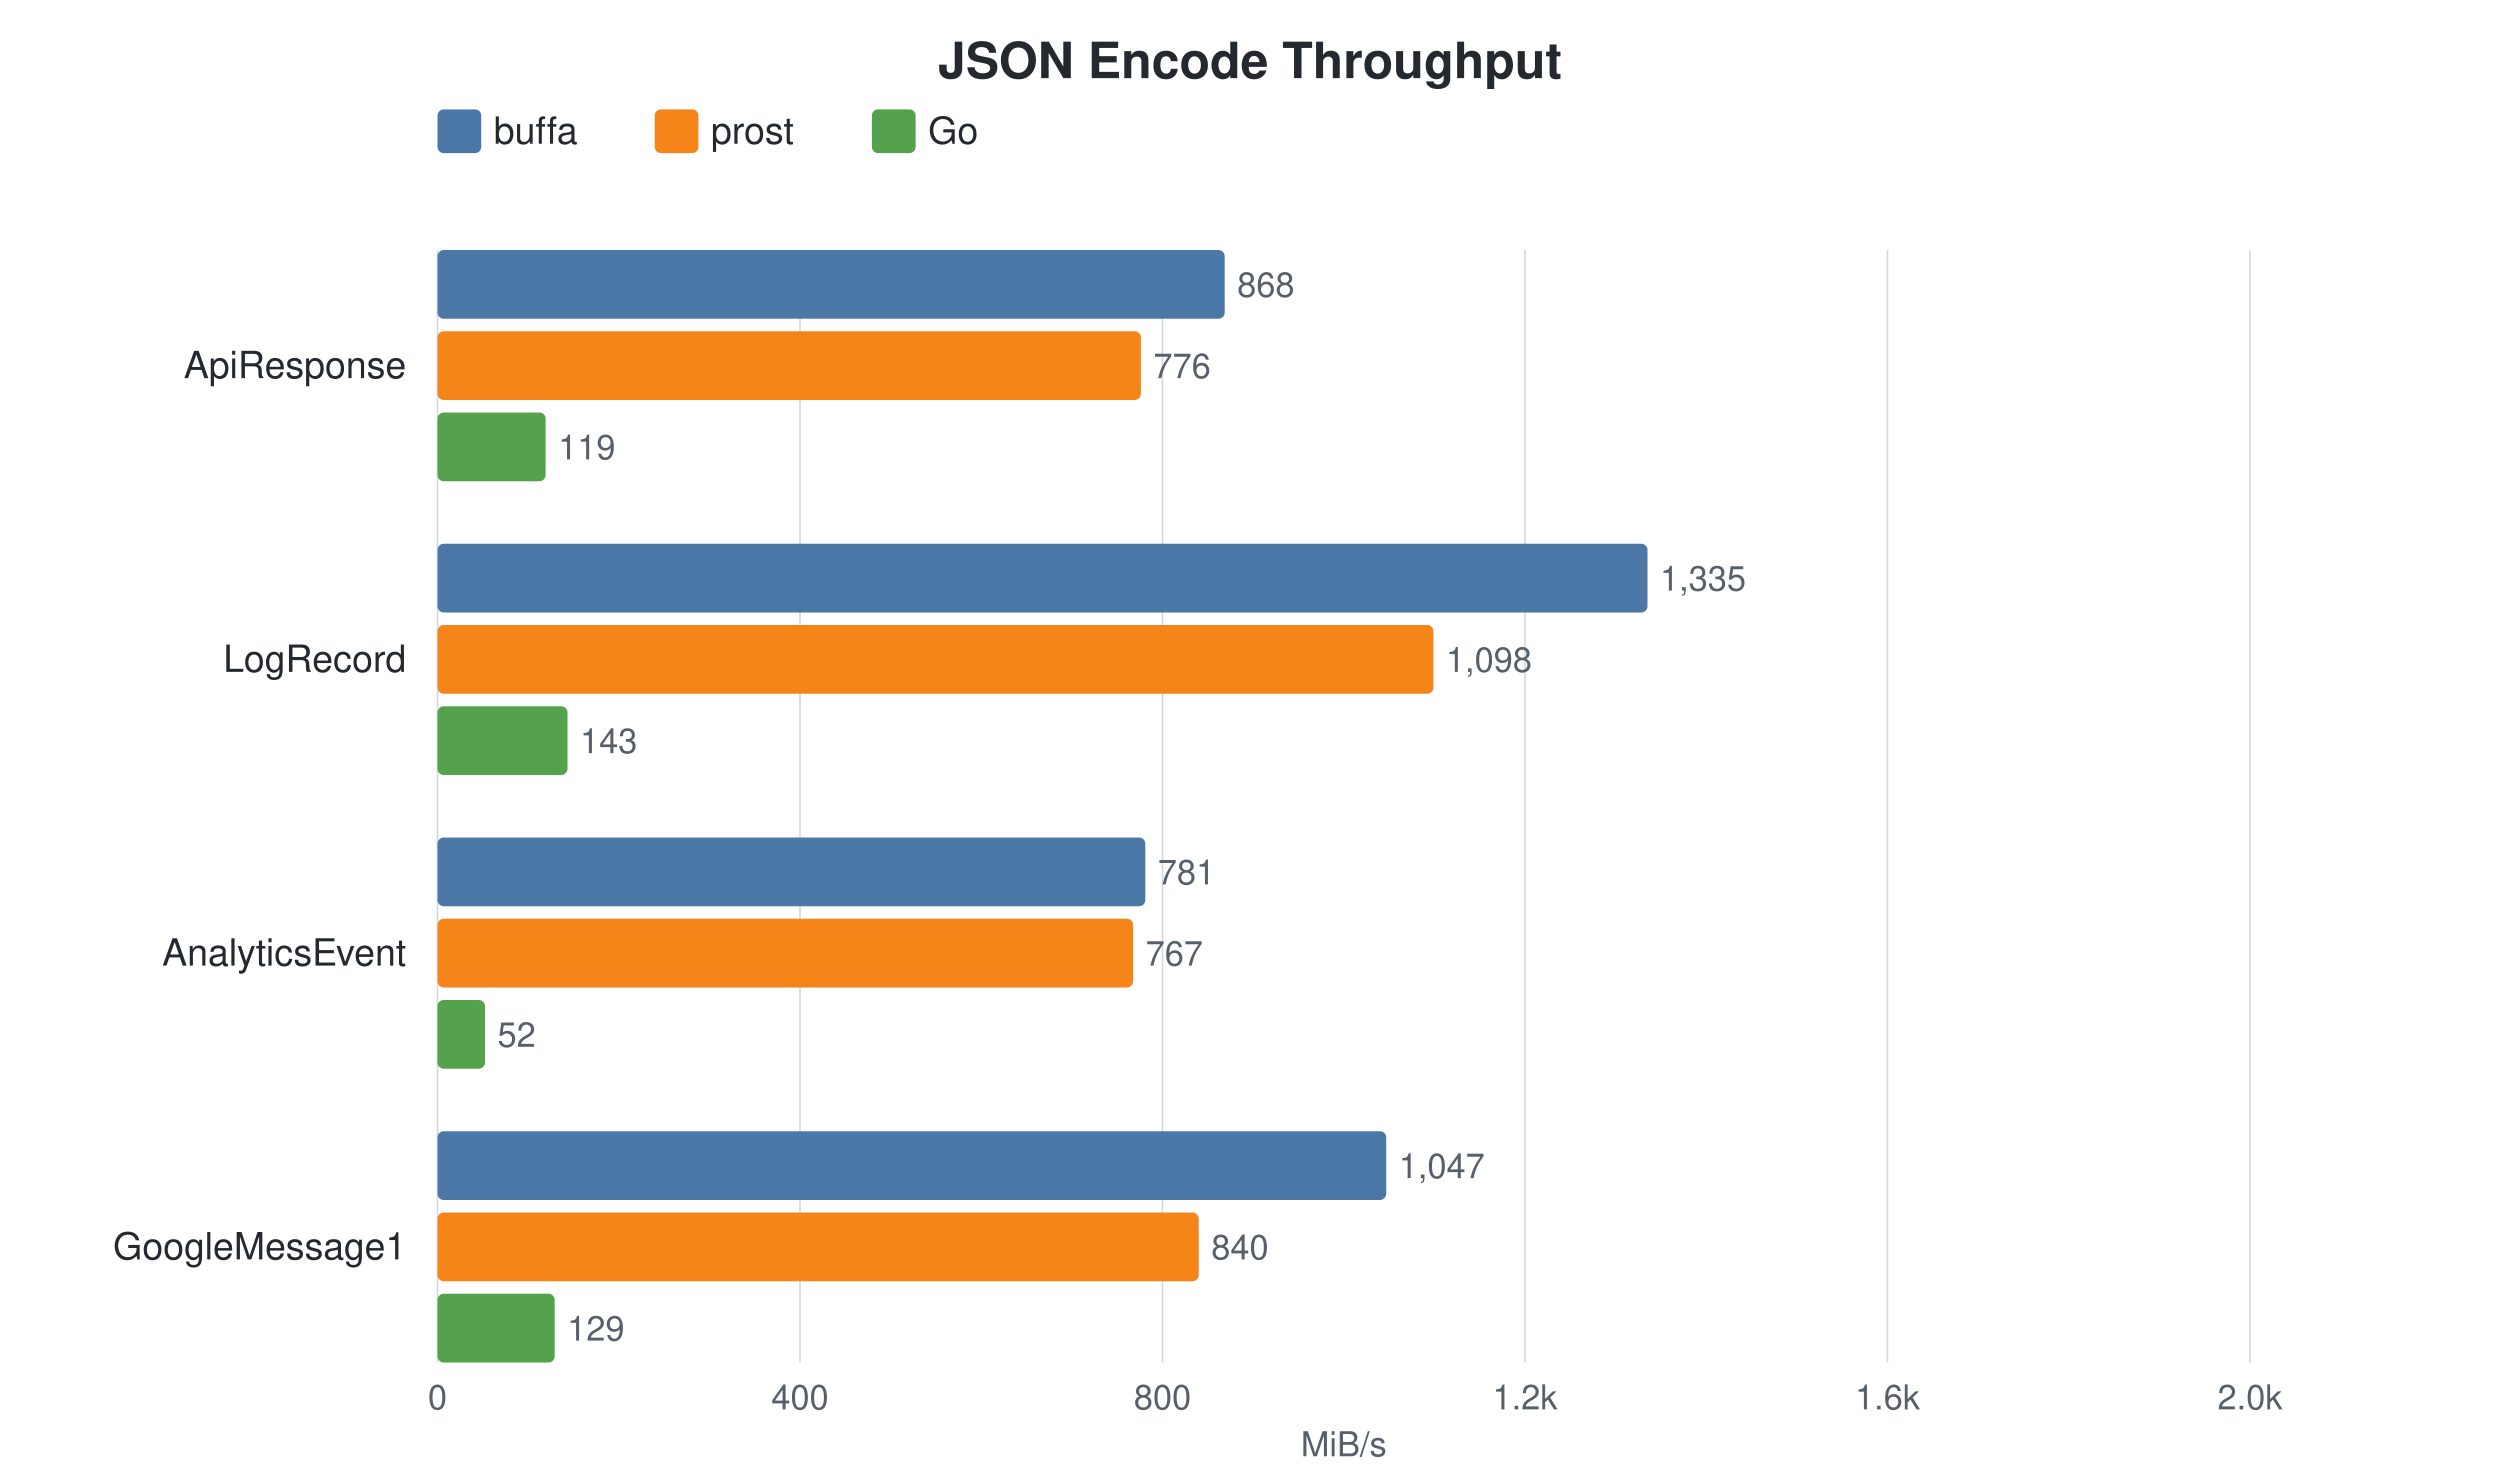
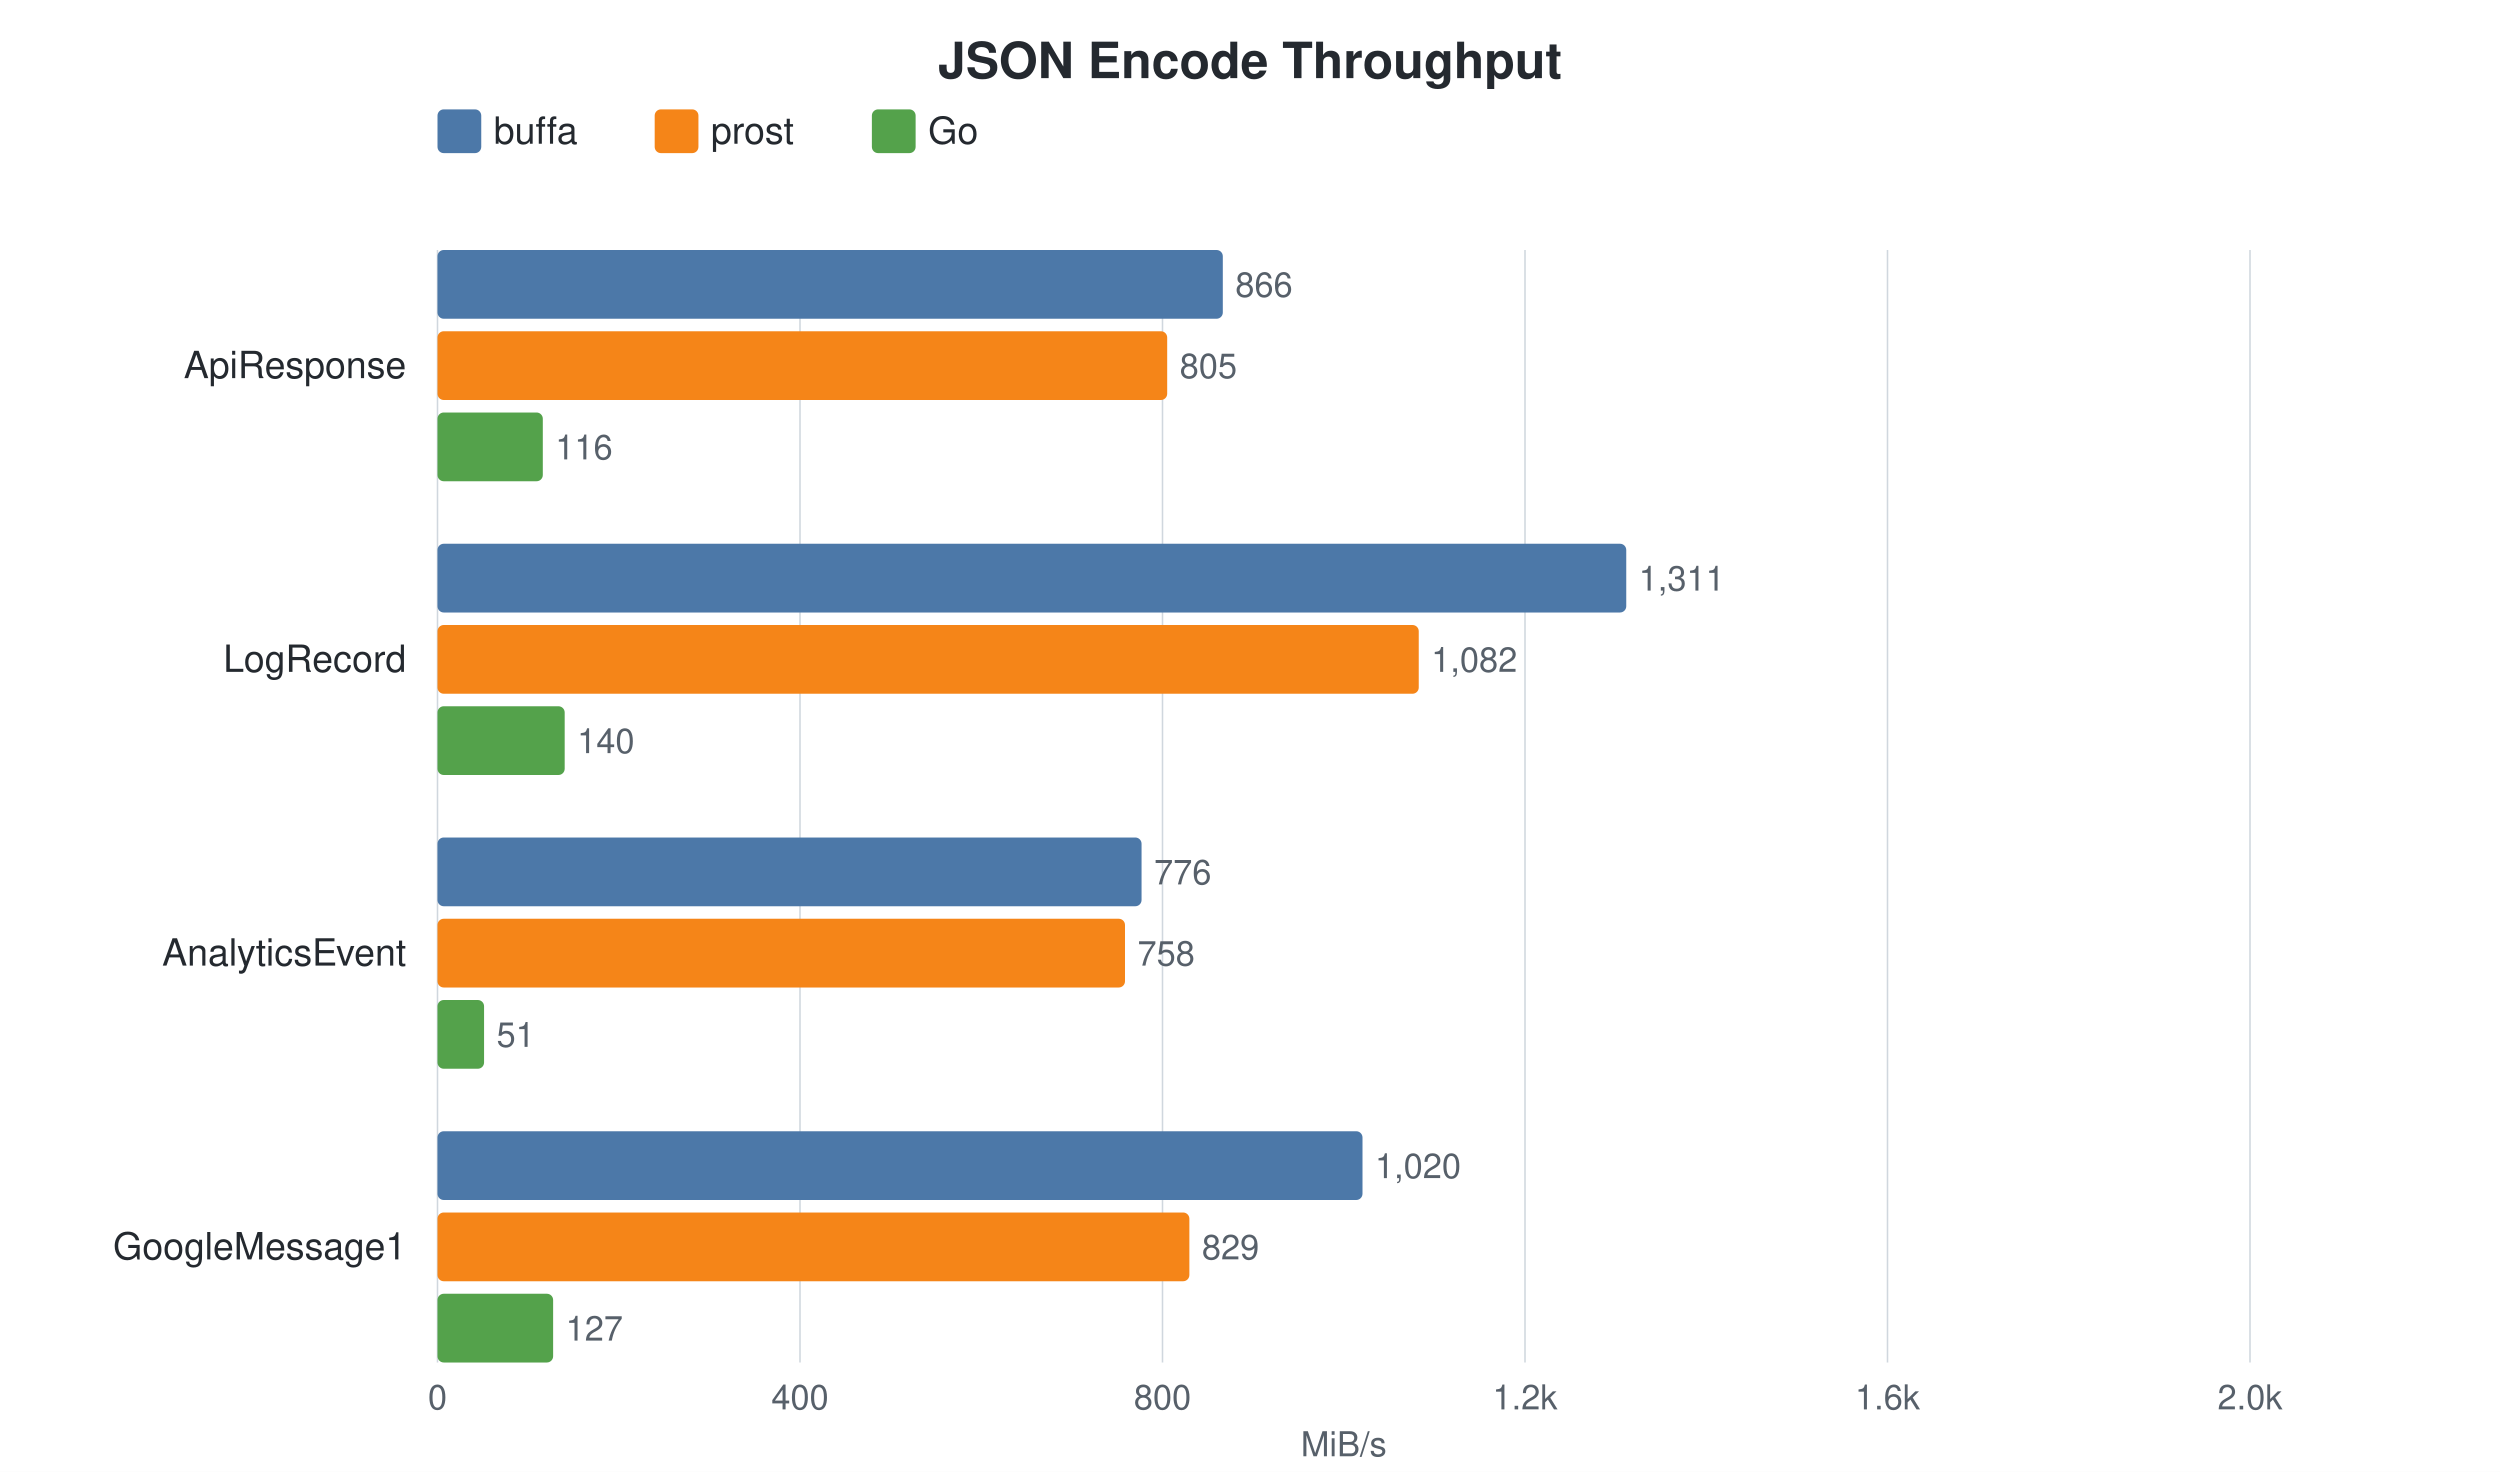
<svg xmlns="http://www.w3.org/2000/svg" width="800" height="471" viewBox="0 0 800 471">
  <style>
    text { font-family: -apple-system, BlinkMacSystemFont, "Segoe UI", Helvetica, Arial, sans-serif; }
    .title { font-size: 16px; font-weight: 600; fill: #24292f; }
    .label { font-size: 12px; fill: #24292f; }
    .value { font-size: 11px; fill: #57606a; }
    .axis-label { font-size: 11px; fill: #57606a; }
    .legend-text { font-size: 12px; fill: #24292f; }
    .grid { stroke: #d0d7de; stroke-width: 0.5; }
  </style>
  <rect width="100%" height="100%" fill="white" />
  <text x="400.0" y="25" text-anchor="middle" class="title">JSON Encode Throughput</text>
  <rect x="140" y="35" width="14" height="14" rx="2" fill="#4C78A8" />
  <text x="158" y="46" class="legend-text">buffa</text>
  <rect x="209.5" y="35" width="14" height="14" rx="2" fill="#F58518" />
  <text x="227.5" y="46" class="legend-text">prost</text>
  <rect x="279.0" y="35" width="14" height="14" rx="2" fill="#54A24B" />
  <text x="297.0" y="46" class="legend-text">Go</text>
  <line x1="140.0" y1="80" x2="140.0" y2="436" class="grid" />
  <text x="140.0" y="451" text-anchor="middle" class="axis-label">0</text>
  <line x1="256.0" y1="80" x2="256.0" y2="436" class="grid" />
  <text x="256.0" y="451" text-anchor="middle" class="axis-label">400</text>
  <line x1="372.0" y1="80" x2="372.0" y2="436" class="grid" />
  <text x="372.0" y="451" text-anchor="middle" class="axis-label">800</text>
  <line x1="488.0" y1="80" x2="488.0" y2="436" class="grid" />
  <text x="488.0" y="451" text-anchor="middle" class="axis-label">1.2k</text>
  <line x1="604.0" y1="80" x2="604.0" y2="436" class="grid" />
  <text x="604.0" y="451" text-anchor="middle" class="axis-label">1.6k</text>
  <line x1="720.0" y1="80" x2="720.0" y2="436" class="grid" />
  <text x="720.0" y="451" text-anchor="middle" class="axis-label">2.0k</text>
  <text x="430.0" y="466" text-anchor="middle" class="axis-label">MiB/s</text>
  <text x="130" y="121.0" text-anchor="end" class="label">ApiResponse</text>
-   <rect x="140" y="80.0" width="251.9" height="22" rx="2" fill="#4C78A8" />
-   <text x="395.9" y="95.0" class="value">868</text>
-   <rect x="140" y="106.0" width="225.1" height="22" rx="2" fill="#F58518" />
-   <text x="369.1" y="121.0" class="value">776</text>
-   <rect x="140" y="132.0" width="34.6" height="22" rx="2" fill="#54A24B" />
-   <text x="178.6" y="147.0" class="value">119</text>
+   <rect x="140" y="80.0" width="251.3" height="22" rx="2" fill="#4C78A8" />
+   <text x="395.3" y="95.0" class="value">866</text>
+   <rect x="140" y="106.0" width="233.5" height="22" rx="2" fill="#F58518" />
+   <text x="377.5" y="121.0" class="value">805</text>
+   <rect x="140" y="132.0" width="33.7" height="22" rx="2" fill="#54A24B" />
+   <text x="177.7" y="147.0" class="value">116</text>
  <text x="130" y="215.0" text-anchor="end" class="label">LogRecord</text>
-   <rect x="140" y="174.0" width="387.2" height="22" rx="2" fill="#4C78A8" />
-   <text x="531.2" y="189.0" class="value">1,335</text>
-   <rect x="140" y="200.0" width="318.7" height="22" rx="2" fill="#F58518" />
-   <text x="462.7" y="215.0" class="value">1,098</text>
-   <rect x="140" y="226.0" width="41.6" height="22" rx="2" fill="#54A24B" />
-   <text x="185.6" y="241.0" class="value">143</text>
+   <rect x="140" y="174.0" width="380.4" height="22" rx="2" fill="#4C78A8" />
+   <text x="524.4" y="189.0" class="value">1,311</text>
+   <rect x="140" y="200.0" width="314.0" height="22" rx="2" fill="#F58518" />
+   <text x="458.0" y="215.0" class="value">1,082</text>
+   <rect x="140" y="226.0" width="40.7" height="22" rx="2" fill="#54A24B" />
+   <text x="184.7" y="241.0" class="value">140</text>
  <text x="130" y="309.0" text-anchor="end" class="label">AnalyticsEvent</text>
-   <rect x="140" y="268.0" width="226.5" height="22" rx="2" fill="#4C78A8" />
-   <text x="370.5" y="283.0" class="value">781</text>
-   <rect x="140" y="294.0" width="222.6" height="22" rx="2" fill="#F58518" />
-   <text x="366.6" y="309.0" class="value">767</text>
-   <rect x="140" y="320.0" width="15.2" height="22" rx="2" fill="#54A24B" />
-   <text x="159.2" y="335.0" class="value">52</text>
+   <rect x="140" y="268.0" width="225.3" height="22" rx="2" fill="#4C78A8" />
+   <text x="369.3" y="283.0" class="value">776</text>
+   <rect x="140" y="294.0" width="220.0" height="22" rx="2" fill="#F58518" />
+   <text x="364.0" y="309.0" class="value">758</text>
+   <rect x="140" y="320.0" width="14.9" height="22" rx="2" fill="#54A24B" />
+   <text x="158.9" y="335.0" class="value">51</text>
  <text x="130" y="403.0" text-anchor="end" class="label">GoogleMessage1</text>
-   <rect x="140" y="362.0" width="303.6" height="22" rx="2" fill="#4C78A8" />
-   <text x="447.6" y="377.0" class="value">1,047</text>
-   <rect x="140" y="388.0" width="243.6" height="22" rx="2" fill="#F58518" />
-   <text x="387.6" y="403.0" class="value">840</text>
-   <rect x="140" y="414.0" width="37.5" height="22" rx="2" fill="#54A24B" />
-   <text x="181.5" y="429.0" class="value">129</text>
+   <rect x="140" y="362.0" width="296.0" height="22" rx="2" fill="#4C78A8" />
+   <text x="440.0" y="377.0" class="value">1,020</text>
+   <rect x="140" y="388.0" width="240.6" height="22" rx="2" fill="#F58518" />
+   <text x="384.6" y="403.0" class="value">829</text>
+   <rect x="140" y="414.0" width="37.0" height="22" rx="2" fill="#54A24B" />
+   <text x="181.0" y="429.0" class="value">127</text>
</svg>
